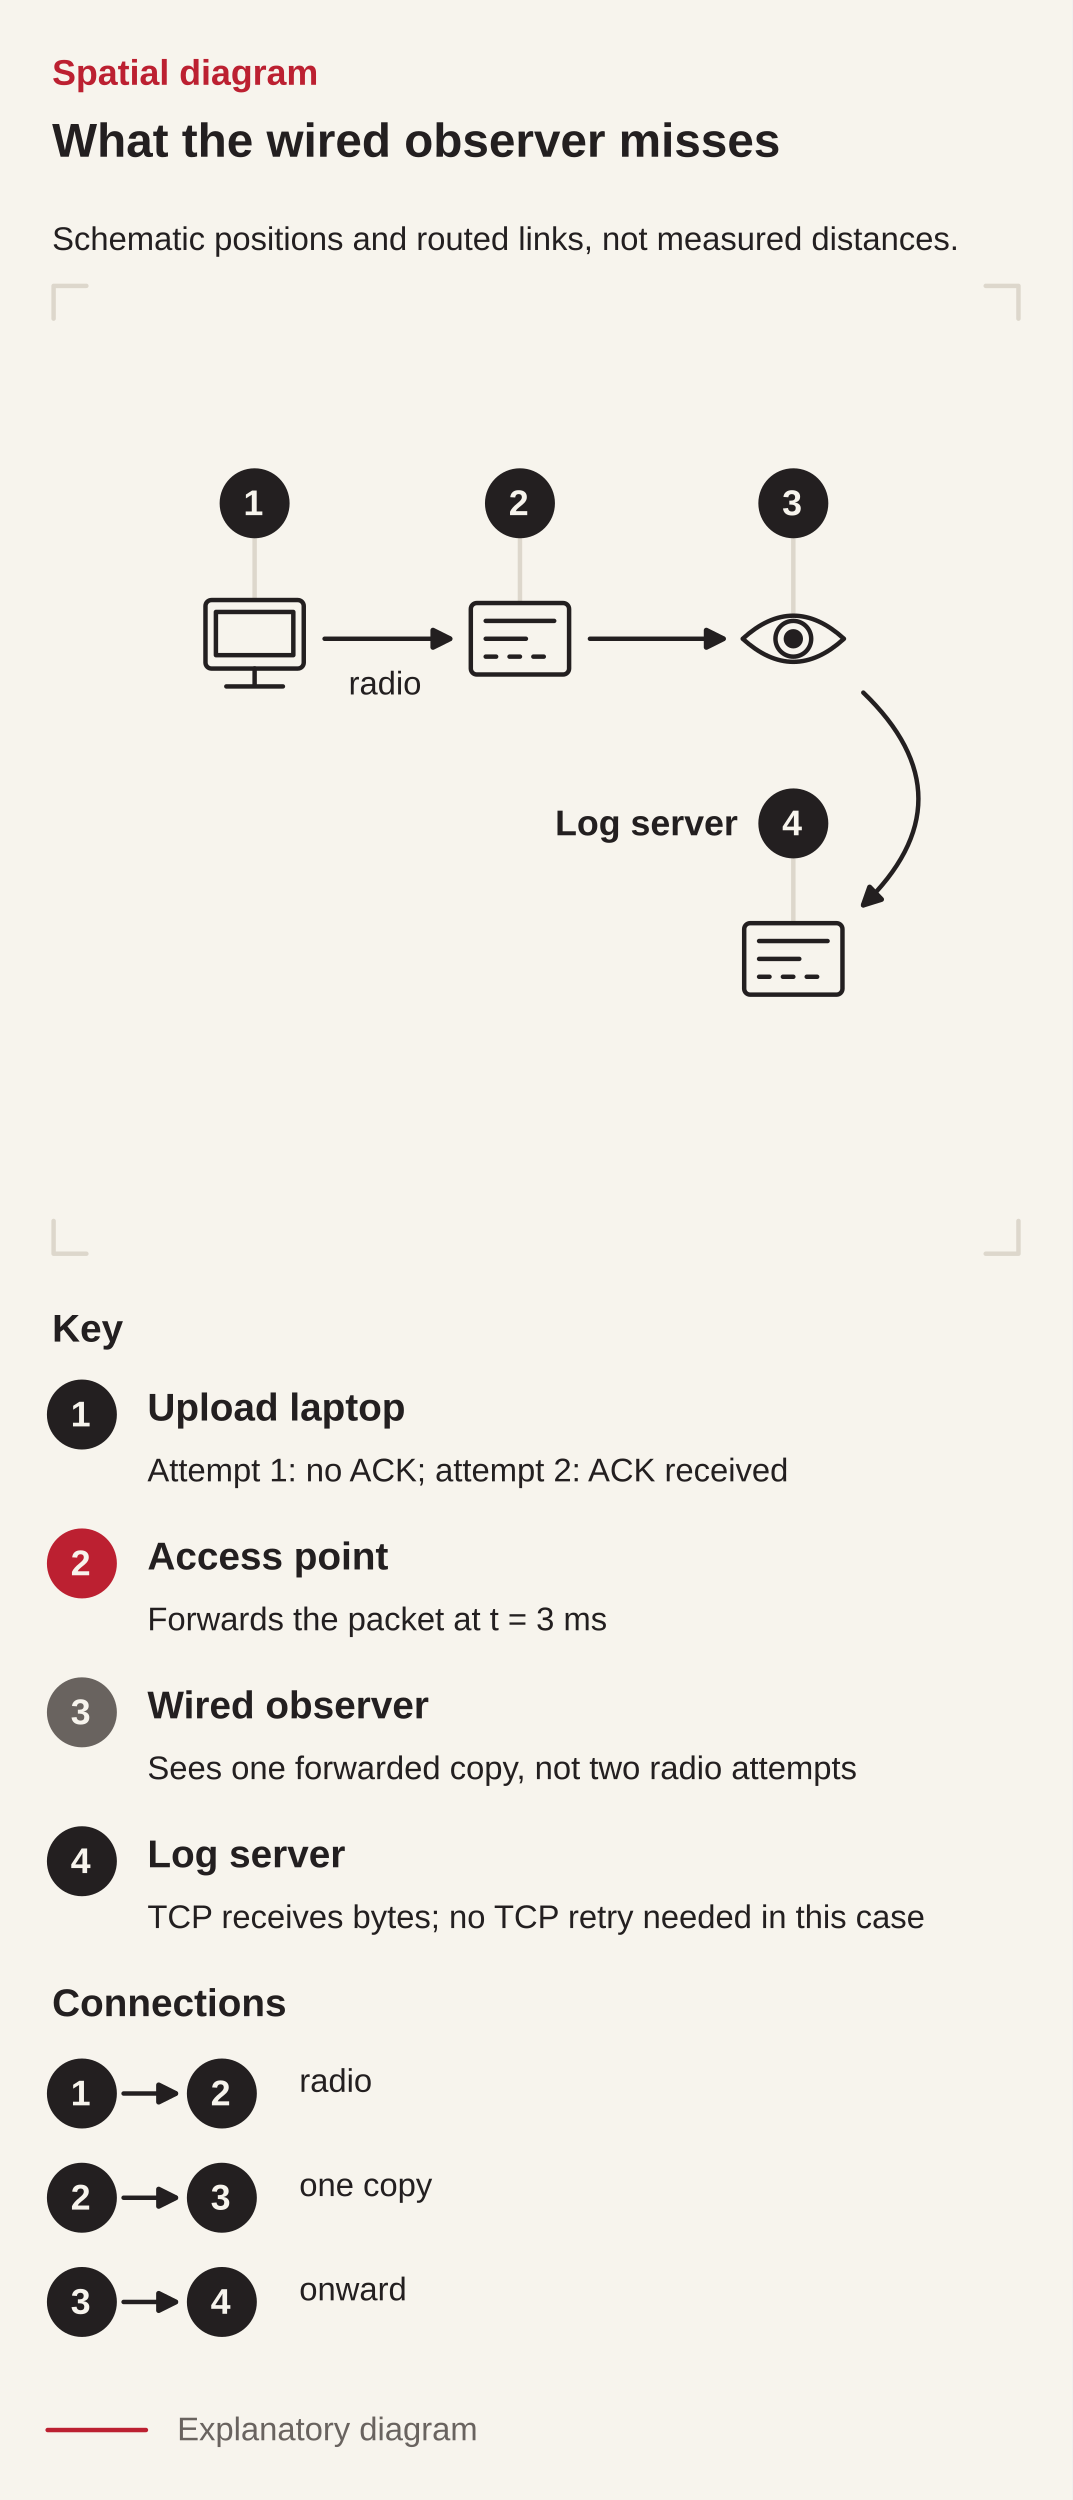
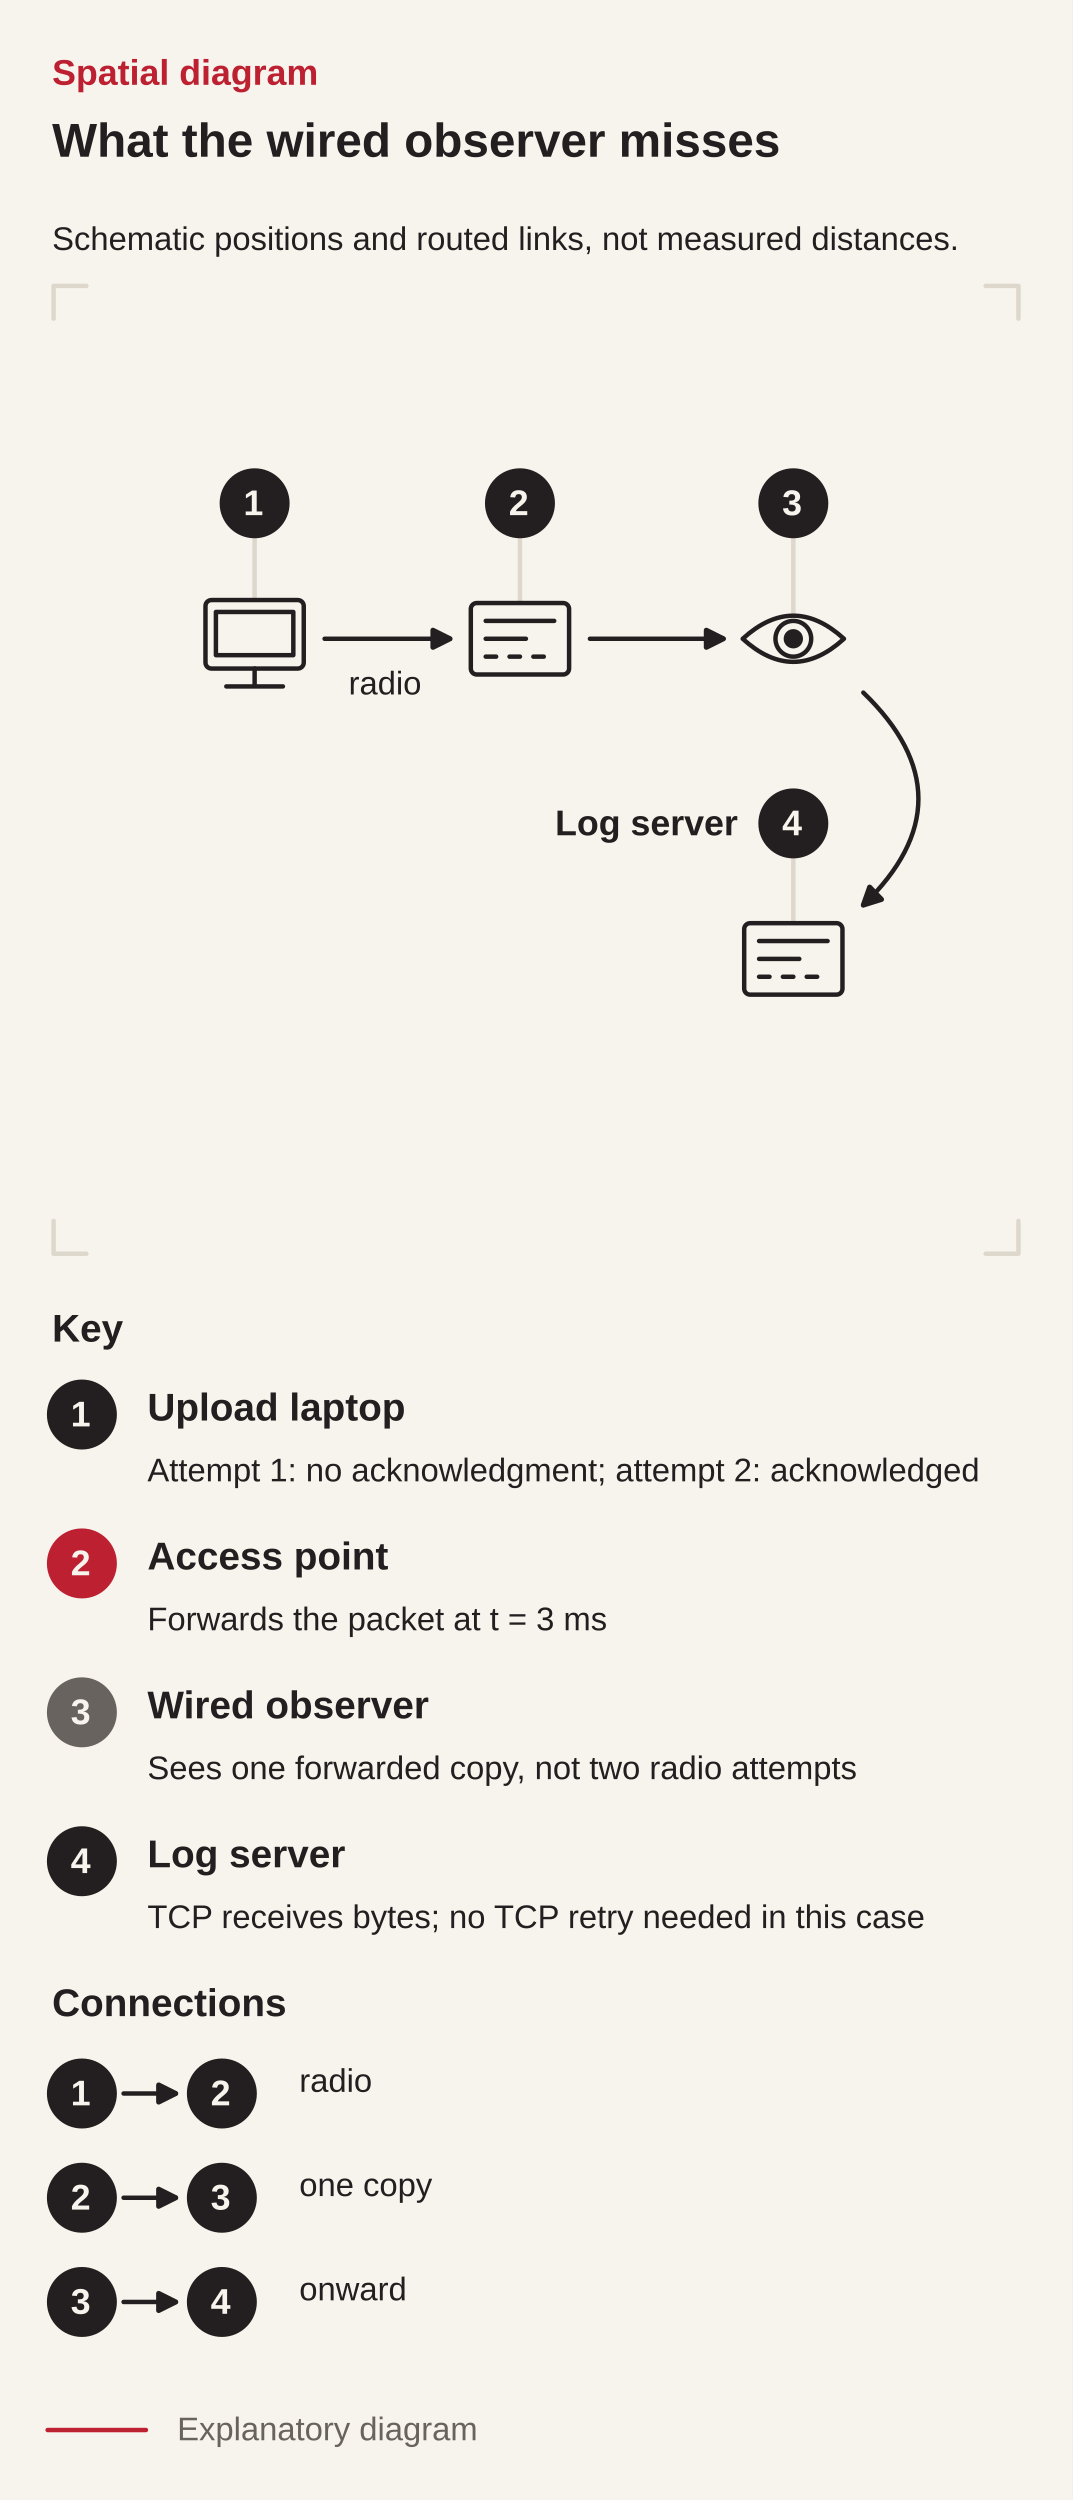
<svg xmlns="http://www.w3.org/2000/svg" width="720" height="1679" viewBox="0 0 720 1679" role="img" aria-labelledby="teaching-74-65-63-68-2d-30-30-34-v-30-title" aria-describedby="teaching-74-65-63-68-2d-30-30-34-v-30-desc" font-family="Arial, sans-serif" data-format="spatial" data-visual-id="tech-004" data-visual-index="0">
  <defs>
    <marker id="teaching-74-65-63-68-2d-30-30-34-v-30-link" viewBox="0 0 14 14" refX="12" refY="7" markerUnits="userSpaceOnUse" markerWidth="16" markerHeight="16" orient="auto">
      <path d="M 2 2 L 12 7 L 2 12 Z" fill="#231f20" stroke="#231f20" stroke-width="3" stroke-linejoin="round" />
    </marker>
    <marker id="teaching-74-65-63-68-2d-30-30-34-v-30-light" viewBox="0 0 14 14" refX="12" refY="7" markerUnits="userSpaceOnUse" markerWidth="16" markerHeight="16" orient="auto">
      <path d="M 2 2 L 12 7 L 2 12 Z" fill="#bc2031" stroke="#bc2031" stroke-width="3" stroke-linejoin="round" />
    </marker>
    <marker id="teaching-74-65-63-68-2d-30-30-34-v-30-view" viewBox="0 0 14 14" refX="12" refY="7" markerUnits="userSpaceOnUse" markerWidth="16" markerHeight="16" orient="auto">
      <path d="M 2 2 L 12 7 L 2 12 Z" fill="#69635f" stroke="#69635f" stroke-width="3" stroke-linejoin="round" />
    </marker>
    <mask id="teaching-74-65-63-68-2d-30-30-34-v-30-connections-mask" maskUnits="userSpaceOnUse" x="36" y="192" width="648" height="650" style="mask-type:luminance">
      <rect x="36" y="192" width="648" height="650" fill="#ffffff" />
      <rect x="126" y="384" width="90" height="90" fill="#000000" />
      <rect x="304.2" y="384" width="90" height="90" fill="#000000" />
      <rect x="487.8" y="384" width="90" height="90" fill="#000000" />
      <rect x="487.8" y="599" width="90" height="90" fill="#000000" />
      <rect x="142" y="309" width="58" height="58" fill="#000000" />
      <rect x="320.2" y="309" width="58" height="58" fill="#000000" />
      <rect x="503.8" y="309" width="58" height="58" fill="#000000" />
      <rect x="503.8" y="524" width="58" height="58" fill="#000000" />
      <rect x="362.8" y="529" width="146" height="48" fill="#000000" />
    </mask>
  </defs>
  <rect width="720" height="1679" fill="#f7f4ed" />
  <g aria-hidden="true">
    <text x="35" y="56.96" font-size="24" font-weight="700" fill="#bc2031" textLength="186" lengthAdjust="spacingAndGlyphs" style="line-height:1.4">Spatial diagram</text>
    <text x="35" y="105.28" font-size="32" font-weight="700" fill="#231f20" textLength="506" lengthAdjust="spacingAndGlyphs" style="line-height:1.4">What the wired observer misses</text>
    <text x="35" y="167.88" font-size="22" font-weight="400" fill="#231f20" textLength="637" lengthAdjust="spacingAndGlyphs" style="line-height:1.4">Schematic positions and routed links, not measured distances.</text>
    <g data-coordinate-space="0..100" data-plot-x="90" data-plot-y="300" data-plot-width="540" data-plot-height="430">
      <path d="M 36 214 V 192 H 58" fill="none" stroke="#ddd7cc" stroke-width="3" stroke-linecap="round" stroke-linejoin="round" />
      <path d="M 36 820 V 842 H 58" fill="none" stroke="#ddd7cc" stroke-width="3" stroke-linecap="round" stroke-linejoin="round" />
      <path d="M 684 214 V 192 H 662" fill="none" stroke="#ddd7cc" stroke-width="3" stroke-linecap="round" stroke-linejoin="round" />
      <path d="M 684 820 V 842 H 662" fill="none" stroke="#ddd7cc" stroke-width="3" stroke-linecap="round" stroke-linejoin="round" />
      <path d="M 171 429 L 171 338" fill="none" stroke="#ddd7cc" stroke-width="3" stroke-linecap="round" stroke-linejoin="round" />
      <path d="M 349.2 429 L 349.2 338" fill="none" stroke="#ddd7cc" stroke-width="3" stroke-linecap="round" stroke-linejoin="round" />
      <path d="M 532.8 429 L 532.8 338" fill="none" stroke="#ddd7cc" stroke-width="3" stroke-linecap="round" stroke-linejoin="round" />
      <path d="M 532.8 644 L 532.8 553" fill="none" stroke="#ddd7cc" stroke-width="3" stroke-linecap="round" stroke-linejoin="round" />
      <g mask="url(#teaching-74-65-63-68-2d-30-30-34-v-30-connections-mask)">
        <g data-edge-index="0" data-from="0" data-to="1">
          <path d="M 218 429 C 246.067 429 274.133 429 302.2 429" fill="none" stroke="#231f20" stroke-width="3" stroke-linecap="round" stroke-linejoin="round" marker-end="url(#teaching-74-65-63-68-2d-30-30-34-v-30-link)" />
        </g>
        <g data-edge-index="1" data-from="1" data-to="2">
          <path d="M 396.2 429 C 426.067 429 455.933 429 485.8 429" fill="none" stroke="#231f20" stroke-width="3" stroke-linecap="round" stroke-linejoin="round" marker-end="url(#teaching-74-65-63-68-2d-30-30-34-v-30-link)" />
        </g>
        <g data-edge-index="2" data-from="2" data-to="3">
          <path d="M 579.8 465.154 C 629.133 512.718 629.133 560.282 579.8 607.846" fill="none" stroke="#231f20" stroke-width="3" stroke-linecap="round" stroke-linejoin="round" marker-end="url(#teaching-74-65-63-68-2d-30-30-34-v-30-link)" />
        </g>
      </g>
      <rect x="226.1" y="439.5" width="68" height="39" rx="3" fill="#f7f4ed" stroke="none" stroke-width="3" />
      <text x="234.1" y="466.38" font-size="22" font-weight="400" fill="#231f20" textLength="52" lengthAdjust="spacingAndGlyphs" style="line-height:1.4">radio</text>
      <g data-node-index="0" data-x="15" data-y="30">
        <g transform="translate(171 429) rotate(0) scale(1)" fill="#f7f4ed" stroke="#231f20" stroke-width="3" stroke-linecap="round" stroke-linejoin="round">
          <rect x="-33" y="-26" width="66" height="46" rx="4" />
          <path d="M -26 -18 H 26 V 11 H -26 Z M 0 20 V 31 M -19 32 H 19" fill="none" />
        </g>
        <circle cx="171" cy="338" r="22" fill="#231f20" stroke="#231f20" stroke-width="3" />
        <text x="163.5" y="345.96" font-size="24" font-weight="700" fill="#f7f4ed" textLength="15" lengthAdjust="spacingAndGlyphs" style="line-height:1.4">1</text>
      </g>
      <g data-node-index="1" data-x="48" data-y="30">
        <g transform="translate(349.2 429) rotate(0) scale(1)" fill="#f7f4ed" stroke="#231f20" stroke-width="3" stroke-linecap="round" stroke-linejoin="round">
          <rect x="-33" y="-24" width="66" height="48" rx="4" />
          <path d="M -23 -12 H 23 M -23 0 H 4 M -23 12 H -16 M -7 12 H 0 M 9 12 H 16" fill="none" />
        </g>
        <circle cx="349.2" cy="338" r="22" fill="#231f20" stroke="#231f20" stroke-width="3" />
        <text x="341.7" y="345.96" font-size="24" font-weight="700" fill="#f7f4ed" textLength="15" lengthAdjust="spacingAndGlyphs" style="line-height:1.4">2</text>
      </g>
      <g data-node-index="2" data-x="82" data-y="30">
        <g transform="translate(532.8 429) rotate(0) scale(1)" fill="#f7f4ed" stroke="#231f20" stroke-width="3" stroke-linecap="round" stroke-linejoin="round">
          <path d="M -34 0 Q 0 -31 34 0 Q 0 31 -34 0 Z" />
          <circle cx="0" cy="0" r="12" />
          <circle cx="0" cy="0" r="5" fill="#231f20" />
        </g>
        <circle cx="532.8" cy="338" r="22" fill="#231f20" stroke="#231f20" stroke-width="3" />
        <text x="525.3" y="345.96" font-size="24" font-weight="700" fill="#f7f4ed" textLength="15" lengthAdjust="spacingAndGlyphs" style="line-height:1.4">3</text>
      </g>
      <g data-node-index="3" data-x="82" data-y="80">
        <g transform="translate(532.8 644) rotate(0) scale(1)" fill="#f7f4ed" stroke="#231f20" stroke-width="3" stroke-linecap="round" stroke-linejoin="round">
          <rect x="-33" y="-24" width="66" height="48" rx="4" />
          <path d="M -23 -12 H 23 M -23 0 H 4 M -23 12 H -16 M -7 12 H 0 M 9 12 H 16" fill="none" />
        </g>
        <circle cx="532.8" cy="553" r="22" fill="#231f20" stroke="#231f20" stroke-width="3" />
        <text x="525.3" y="560.96" font-size="24" font-weight="700" fill="#f7f4ed" textLength="15" lengthAdjust="spacingAndGlyphs" style="line-height:1.4">4</text>
      </g>
      <text x="372.8" y="560.96" font-size="24" font-weight="700" fill="#231f20" textLength="126" lengthAdjust="spacingAndGlyphs" style="line-height:1.4">Log server</text>
    </g>
    <text x="35" y="901.04" font-size="26" font-weight="700" fill="#231f20" textLength="50" lengthAdjust="spacingAndGlyphs" style="line-height:1.4">Key</text>
    <circle cx="55" cy="950" r="22" fill="#231f20" stroke="#231f20" stroke-width="3" />
    <text x="47.5" y="957.96" font-size="24" font-weight="700" fill="#f7f4ed" textLength="15" lengthAdjust="spacingAndGlyphs" style="line-height:1.4">1</text>
    <text x="99" y="954.04" font-size="26" font-weight="700" fill="#231f20" textLength="179" lengthAdjust="spacingAndGlyphs" style="line-height:1.4">Upload laptop</text>
-     <text x="99" y="994.88" font-size="22" font-weight="400" fill="#231f20" textLength="453" lengthAdjust="spacingAndGlyphs" style="line-height:1.4">Attempt 1: no ACK; attempt 2: ACK received</text>
+     <text x="99" y="994.88" font-size="22" font-weight="400" fill="#231f20" textLength="584" lengthAdjust="spacingAndGlyphs" style="line-height:1.4">Attempt 1: no acknowledgment; attempt 2: acknowledged</text>
    <circle cx="55" cy="1050" r="22" fill="#bc2031" stroke="#bc2031" stroke-width="3" />
    <text x="47.5" y="1057.96" font-size="24" font-weight="700" fill="#f7f4ed" textLength="15" lengthAdjust="spacingAndGlyphs" style="line-height:1.4">2</text>
    <text x="99" y="1054.04" font-size="26" font-weight="700" fill="#231f20" textLength="164" lengthAdjust="spacingAndGlyphs" style="line-height:1.4">Access point</text>
    <text x="99" y="1094.88" font-size="22" font-weight="400" fill="#231f20" textLength="323" lengthAdjust="spacingAndGlyphs" style="line-height:1.4">Forwards the packet at t = 3 ms</text>
    <circle cx="55" cy="1150" r="22" fill="#69635f" stroke="#69635f" stroke-width="3" />
    <text x="47.5" y="1157.96" font-size="24" font-weight="700" fill="#f7f4ed" textLength="15" lengthAdjust="spacingAndGlyphs" style="line-height:1.4">3</text>
    <text x="99" y="1154.04" font-size="26" font-weight="700" fill="#231f20" textLength="196" lengthAdjust="spacingAndGlyphs" style="line-height:1.4">Wired observer</text>
    <text x="99" y="1194.88" font-size="22" font-weight="400" fill="#231f20" textLength="500" lengthAdjust="spacingAndGlyphs" style="line-height:1.4">Sees one forwarded copy, not two radio attempts</text>
    <circle cx="55" cy="1250" r="22" fill="#231f20" stroke="#231f20" stroke-width="3" />
    <text x="47.5" y="1257.96" font-size="24" font-weight="700" fill="#f7f4ed" textLength="15" lengthAdjust="spacingAndGlyphs" style="line-height:1.4">4</text>
    <text x="99" y="1254.04" font-size="26" font-weight="700" fill="#231f20" textLength="137" lengthAdjust="spacingAndGlyphs" style="line-height:1.4">Log server</text>
    <text x="99" y="1294.88" font-size="22" font-weight="400" fill="#231f20" textLength="547" lengthAdjust="spacingAndGlyphs" style="line-height:1.4">TCP receives bytes; no TCP retry needed in this case</text>
    <text x="35" y="1354.04" font-size="26" font-weight="700" fill="#231f20" textLength="161" lengthAdjust="spacingAndGlyphs" style="line-height:1.4">Connections</text>
    <circle cx="55" cy="1406" r="22" fill="#231f20" stroke="#231f20" stroke-width="3" />
    <text x="47.5" y="1413.96" font-size="24" font-weight="700" fill="#f7f4ed" textLength="15" lengthAdjust="spacingAndGlyphs" style="line-height:1.4">1</text>
    <circle cx="149" cy="1406" r="22" fill="#231f20" stroke="#231f20" stroke-width="3" />
    <text x="141.5" y="1413.96" font-size="24" font-weight="700" fill="#f7f4ed" textLength="15" lengthAdjust="spacingAndGlyphs" style="line-height:1.4">2</text>
    <g data-edge-index="0" data-from="0" data-to="1">
      <path d="M 83 1406 L 118 1406" fill="none" stroke="#231f20" stroke-width="3" stroke-linecap="round" stroke-linejoin="round" marker-end="url(#teaching-74-65-63-68-2d-30-30-34-v-30-link)" />
    </g>
    <text x="201" y="1404.88" font-size="22" font-weight="400" fill="#231f20" textLength="52" lengthAdjust="spacingAndGlyphs" style="line-height:1.4">radio</text>
    <circle cx="55" cy="1476" r="22" fill="#231f20" stroke="#231f20" stroke-width="3" />
    <text x="47.5" y="1483.96" font-size="24" font-weight="700" fill="#f7f4ed" textLength="15" lengthAdjust="spacingAndGlyphs" style="line-height:1.4">2</text>
    <circle cx="149" cy="1476" r="22" fill="#231f20" stroke="#231f20" stroke-width="3" />
    <text x="141.5" y="1483.96" font-size="24" font-weight="700" fill="#f7f4ed" textLength="15" lengthAdjust="spacingAndGlyphs" style="line-height:1.4">3</text>
    <g data-edge-index="1" data-from="1" data-to="2">
      <path d="M 83 1476 L 118 1476" fill="none" stroke="#231f20" stroke-width="3" stroke-linecap="round" stroke-linejoin="round" marker-end="url(#teaching-74-65-63-68-2d-30-30-34-v-30-link)" />
    </g>
    <text x="201" y="1474.88" font-size="22" font-weight="400" fill="#231f20" textLength="94" lengthAdjust="spacingAndGlyphs" style="line-height:1.4">one copy</text>
    <circle cx="55" cy="1546" r="22" fill="#231f20" stroke="#231f20" stroke-width="3" />
    <text x="47.5" y="1553.96" font-size="24" font-weight="700" fill="#f7f4ed" textLength="15" lengthAdjust="spacingAndGlyphs" style="line-height:1.4">3</text>
    <circle cx="149" cy="1546" r="22" fill="#231f20" stroke="#231f20" stroke-width="3" />
    <text x="141.5" y="1553.96" font-size="24" font-weight="700" fill="#f7f4ed" textLength="15" lengthAdjust="spacingAndGlyphs" style="line-height:1.4">4</text>
    <g data-edge-index="2" data-from="2" data-to="3">
      <path d="M 83 1546 L 118 1546" fill="none" stroke="#231f20" stroke-width="3" stroke-linecap="round" stroke-linejoin="round" marker-end="url(#teaching-74-65-63-68-2d-30-30-34-v-30-link)" />
    </g>
    <text x="201" y="1544.88" font-size="22" font-weight="400" fill="#231f20" textLength="76" lengthAdjust="spacingAndGlyphs" style="line-height:1.4">onward</text>
    <path d="M 32 1632 L 98 1632" fill="none" stroke="#bc2031" stroke-width="3" stroke-linecap="round" stroke-linejoin="round" />
    <text x="119" y="1638.88" font-size="22" font-weight="400" fill="#69635f" textLength="211" lengthAdjust="spacingAndGlyphs" style="line-height:1.4">Explanatory diagram</text>
  </g>
</svg>
